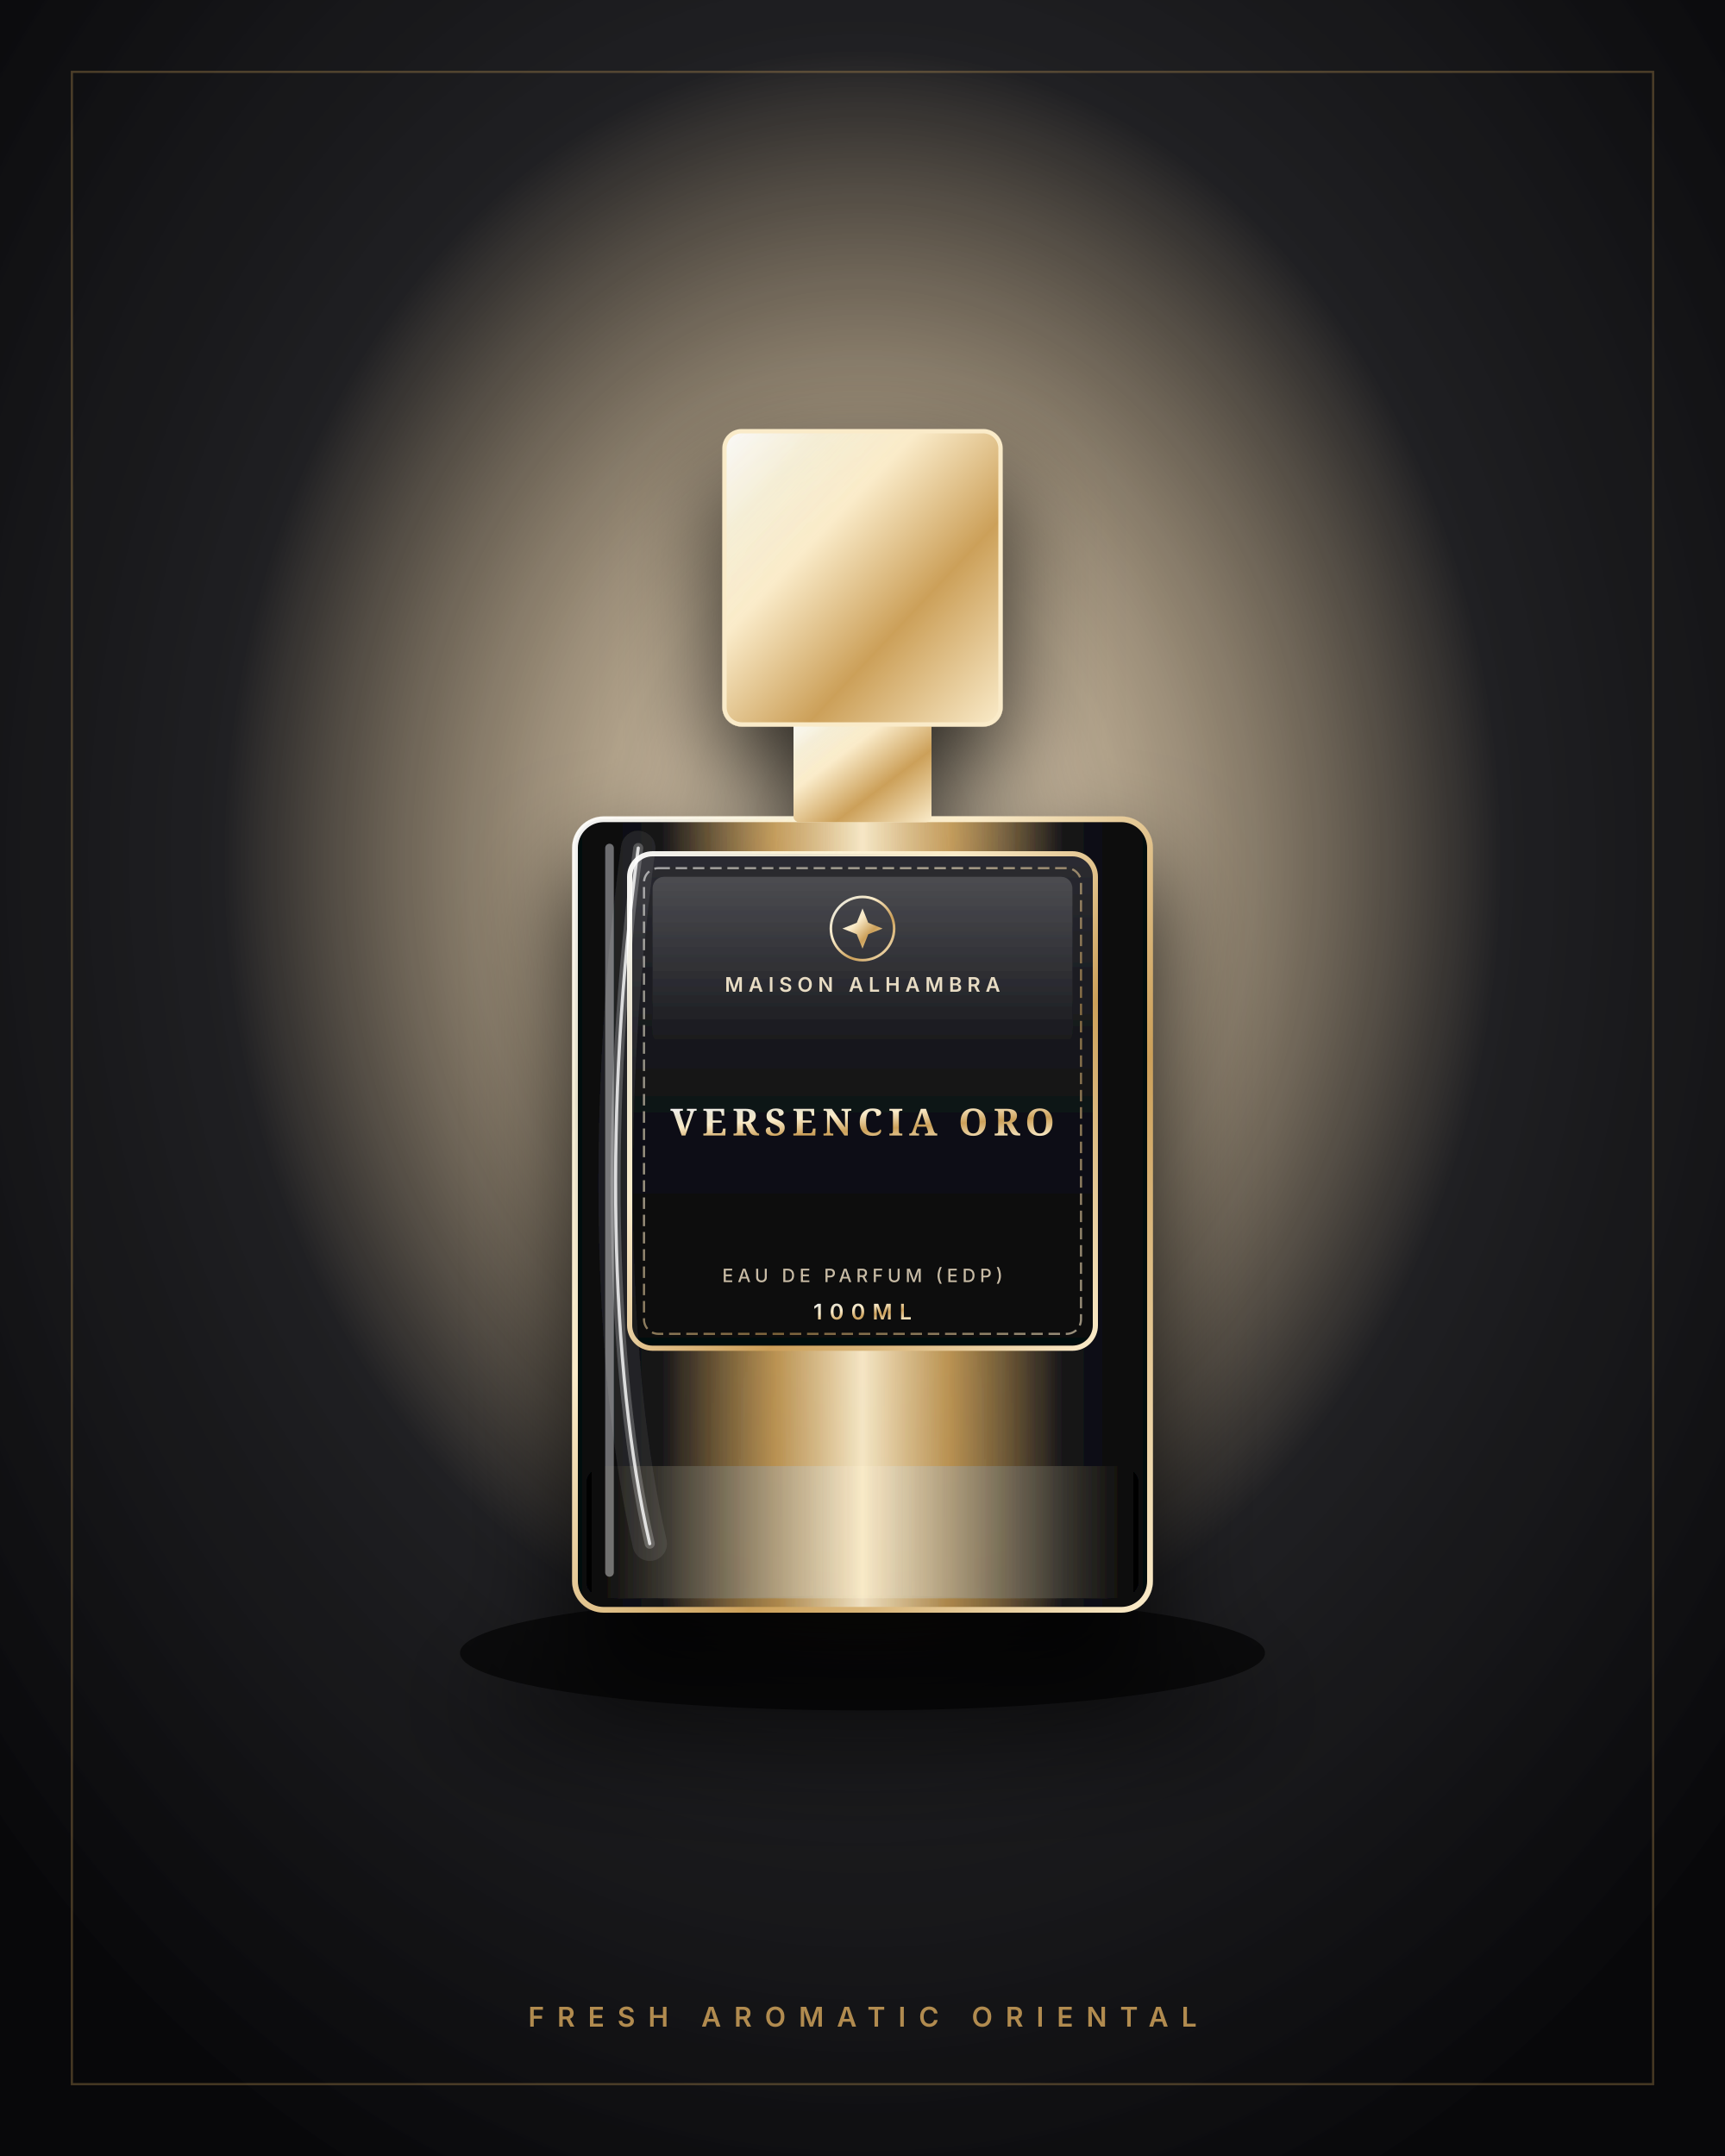
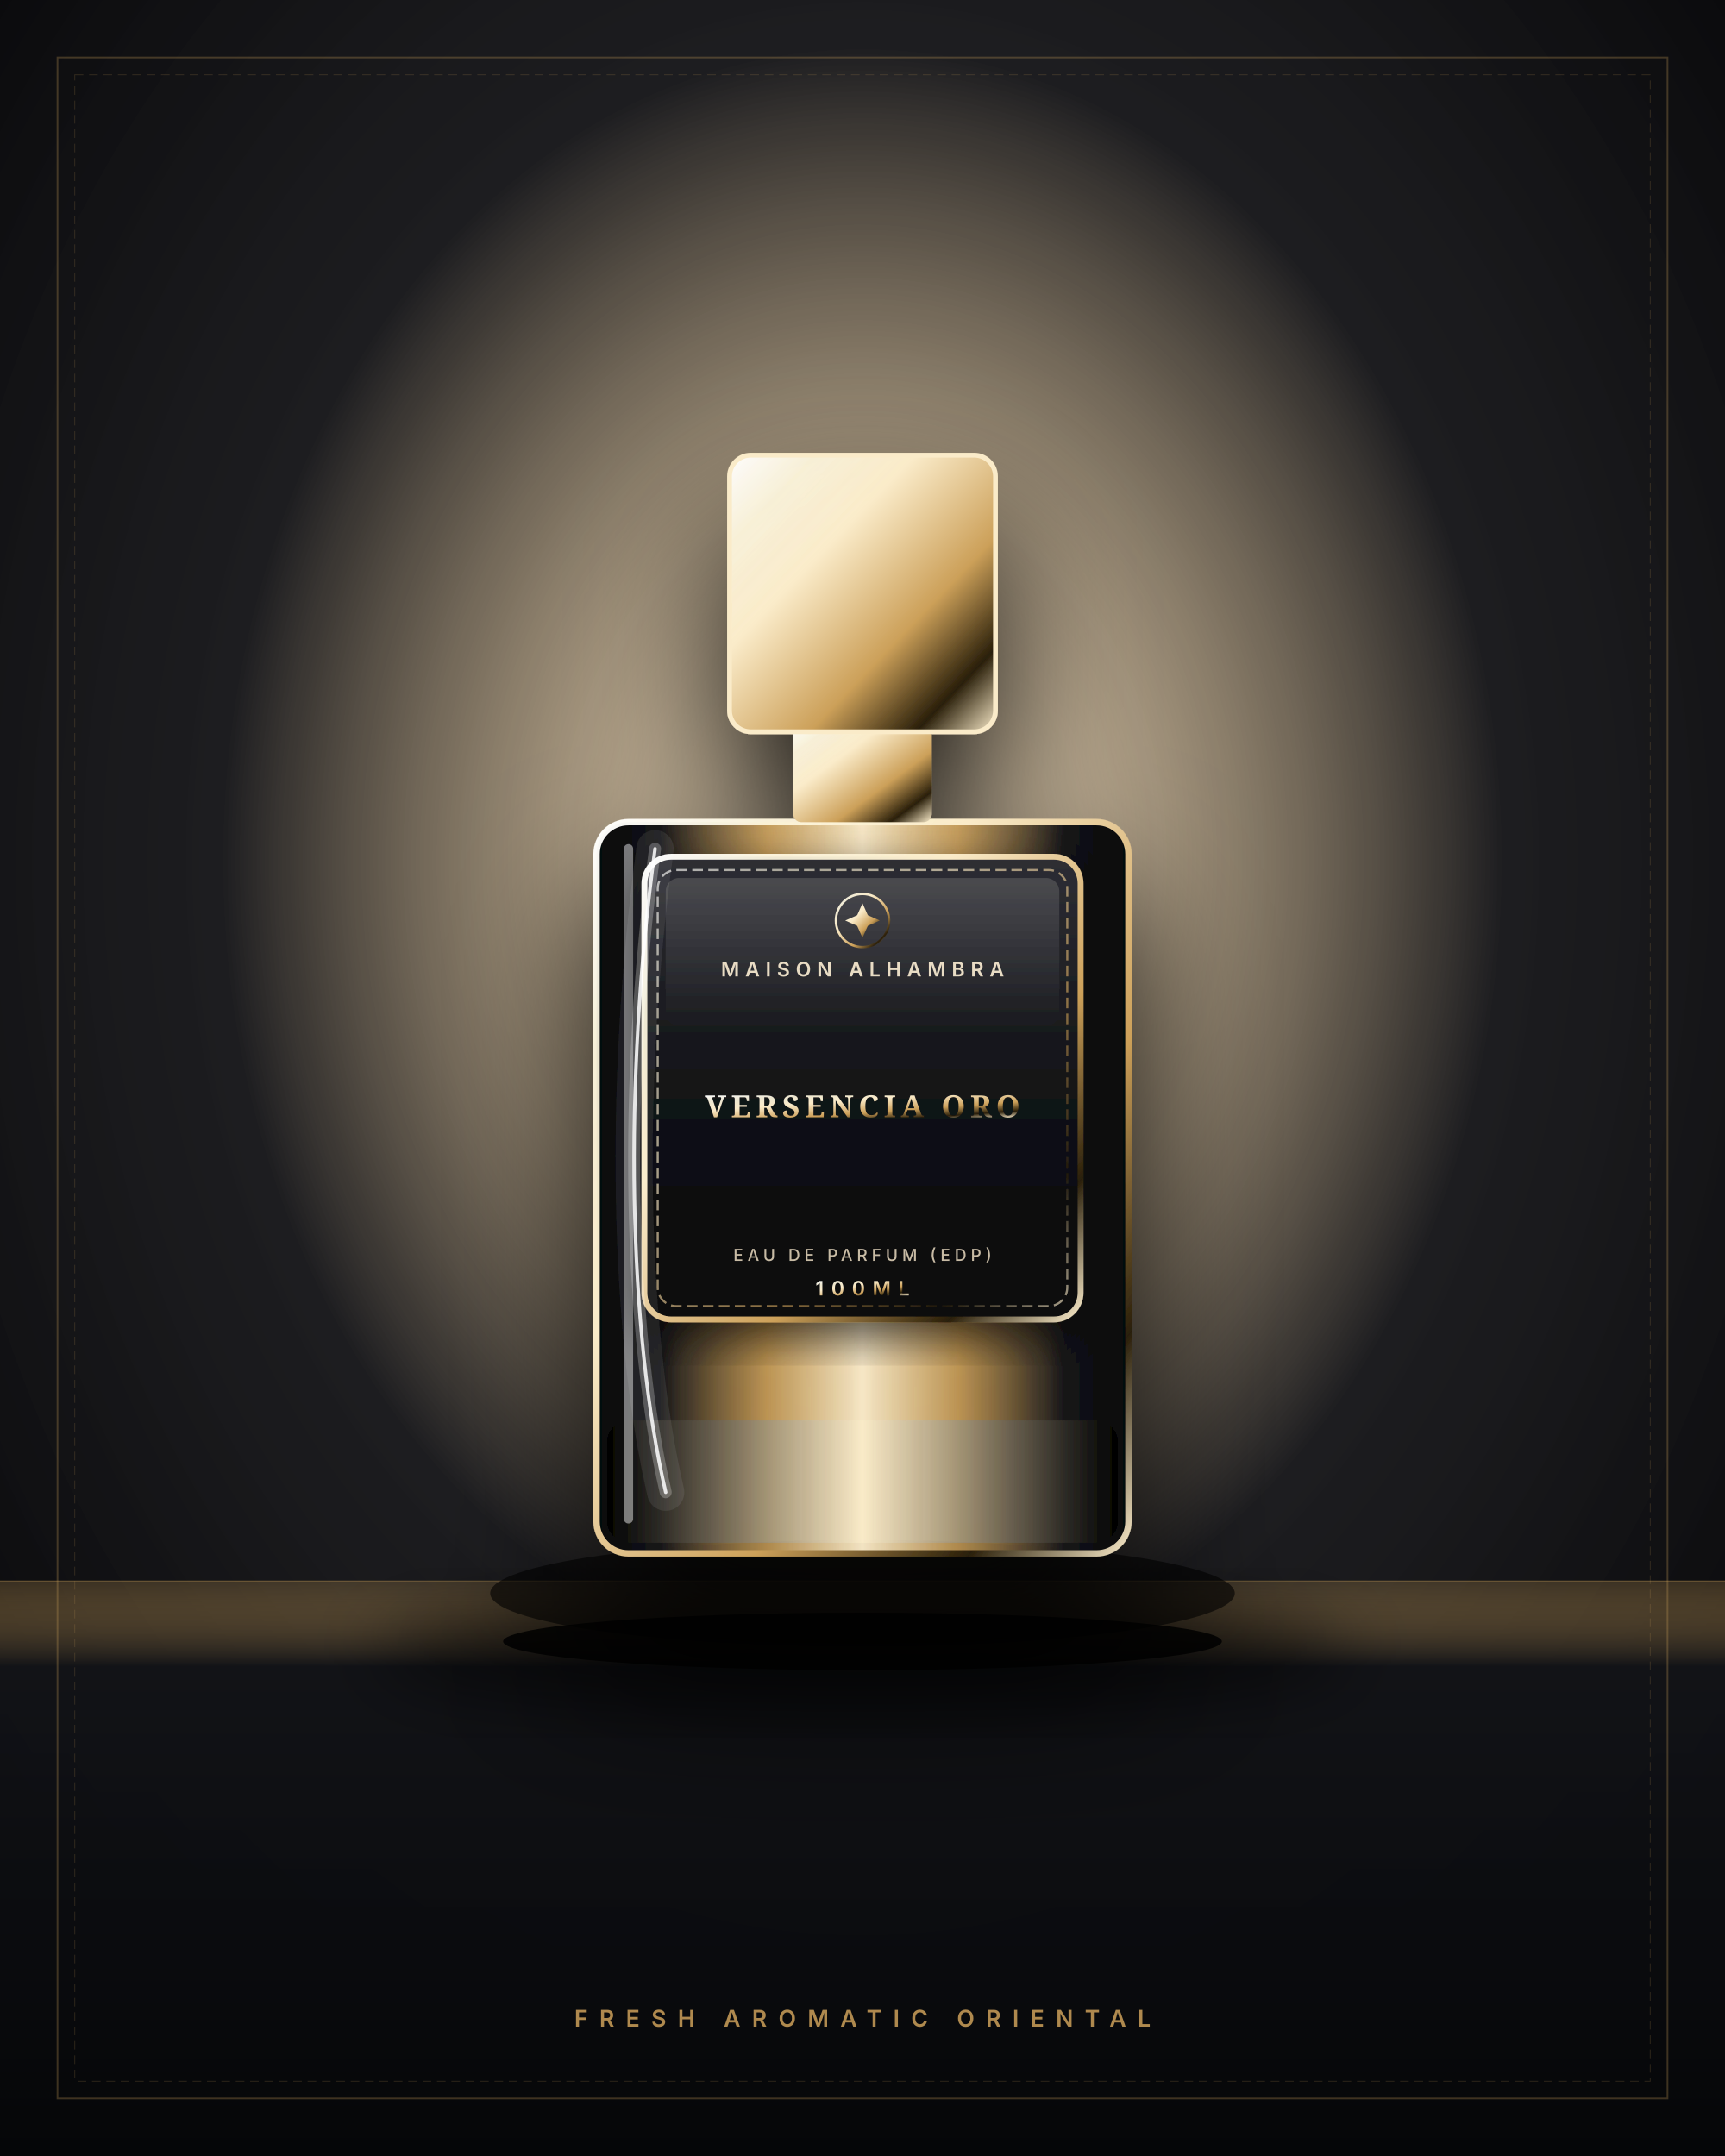
- <svg xmlns="http://www.w3.org/2000/svg" viewBox="0 0 600 750" width="600" height="750">
+ <svg xmlns="http://www.w3.org/2000/svg" viewBox="0 0 1200 1500" width="1200" height="1500">
  <defs>
    <radialGradient id="ambG" cx="50%" cy="40%" r="68%">
-       <stop offset="0%" stop-color="#cca059" stop-opacity="0.32" />
-       <stop offset="55%" stop-color="#151518" stop-opacity="0.95" />
+       <stop offset="0%" stop-color="#cca059" stop-opacity="0.36" />
+       <stop offset="55%" stop-color="#151518" stop-opacity="0.96" />
      <stop offset="100%" stop-color="#08080a" />
    </radialGradient>
+     <linearGradient id="pedestalG" x1="0%" y1="0%" x2="0%" y2="100%">
+       <stop offset="0%" stop-color="#cca059" stop-opacity="0.22" />
+       <stop offset="15%" stop-color="#121317" stop-opacity="0.95" />
+       <stop offset="100%" stop-color="#050608" />
+     </linearGradient>
    <linearGradient id="metalG" x1="0%" y1="0%" x2="100%" y2="100%">
-       <stop offset="0%" stop-color="#ffffff" stop-opacity="0.95" />
-       <stop offset="18%" stop-color="#fff8df" stop-opacity="0.9" />
+       <stop offset="0%" stop-color="#ffffff" stop-opacity="0.98" />
+       <stop offset="16%" stop-color="#fff8df" stop-opacity="0.92" />
      <stop offset="35%" stop-color="#faebc9" />
      <stop offset="65%" stop-color="#cca059" />
+       <stop offset="85%" stop-color="#2a1f0a" />
      <stop offset="100%" stop-color="#faebc9" />
    </linearGradient>
    <linearGradient id="bodyG" x1="0%" y1="0%" x2="100%" y2="0%">
      <stop offset="0%" stop-color="#050609" />
-       <stop offset="15%" stop-color="#151518" />
-       <stop offset="35%" stop-color="#cca059" stop-opacity="0.8" />
-       <stop offset="50%" stop-color="#faebc9" stop-opacity="0.95" />
-       <stop offset="65%" stop-color="#cca059" stop-opacity="0.8" />
-       <stop offset="85%" stop-color="#151518" />
+       <stop offset="12%" stop-color="#151518" />
+       <stop offset="32%" stop-color="#cca059" stop-opacity="0.82" />
+       <stop offset="50%" stop-color="#faebc9" stop-opacity="0.96" />
+       <stop offset="68%" stop-color="#cca059" stop-opacity="0.82" />
+       <stop offset="88%" stop-color="#151518" />
      <stop offset="100%" stop-color="#050609" />
    </linearGradient>
    <linearGradient id="baseG" x1="0%" y1="0%" x2="100%" y2="0%">
-       <stop offset="0%" stop-color="#000000" stop-opacity="0.8" />
-       <stop offset="50%" stop-color="#faebc9" stop-opacity="0.75" />
-       <stop offset="100%" stop-color="#000000" stop-opacity="0.8" />
+       <stop offset="0%" stop-color="#000000" stop-opacity="0.85" />
+       <stop offset="50%" stop-color="#faebc9" stop-opacity="0.8" />
+       <stop offset="100%" stop-color="#000000" stop-opacity="0.85" />
    </linearGradient>
    <linearGradient id="labelG" x1="0%" y1="0%" x2="0%" y2="100%">
-       <stop offset="0%" stop-color="#2b2b31" />
-       <stop offset="50%" stop-color="#111216" />
-       <stop offset="100%" stop-color="#06070a" />
+       <stop offset="0%" stop-color="#2e2e34" />
+       <stop offset="50%" stop-color="#121317" />
+       <stop offset="100%" stop-color="#07080a" />
    </linearGradient>
    <linearGradient id="labelSheen" x1="0%" y1="0%" x2="0%" y2="100%">
-       <stop offset="0%" stop-color="#ffffff" stop-opacity="0.75" />
+       <stop offset="0%" stop-color="#ffffff" stop-opacity="0.8" />
      <stop offset="100%" stop-color="#ffffff" stop-opacity="0" />
    </linearGradient>
+     <filter id="softShadow" x="-20%" y="-20%" width="140%" height="140%">
+       <feGaussianBlur stdDeviation="24" />
+     </filter>
    <filter id="flaconShadow" x="-30%" y="-20%" width="160%" height="150%">
-       <feDropShadow dx="0" dy="18" stdDeviation="18" flood-color="#000000" flood-opacity="0.8" />
+       <feDropShadow dx="0" dy="28" stdDeviation="26" flood-color="#000000" flood-opacity="0.85" />
+     </filter>
+     <filter id="plaqueShadow" x="-10%" y="-10%" width="120%" height="120%">
+       <feDropShadow dx="0" dy="6" stdDeviation="8" flood-color="#000000" flood-opacity="0.65" />
    </filter>
  </defs>
-   <rect width="600" height="750" fill="url(#ambG)" />
-   <rect x="25" y="25" width="550" height="700" fill="none" stroke="#cca059" stroke-width="0.75" opacity="0.32" />
-   <g transform="translate(300, 365)" filter="url(#flaconShadow)">
+   <rect width="1200" height="1500" fill="url(#ambG)" />
+   <rect x="0" y="1100" width="1200" height="400" fill="url(#pedestalG)" />
+   <line x1="0" y1="1100" x2="1200" y2="1100" stroke="#cca059" stroke-width="0.8" opacity="0.35" />
+   <ellipse cx="600" cy="1150" rx="340" ry="42" fill="#000000" opacity="0.5" filter="url(#softShadow)" />
+   <ellipse cx="600" cy="1142" rx="250" ry="20" fill="#000000" opacity="0.85" />
+   <rect x="40" y="40" width="1120" height="1420" fill="none" stroke="#cca059" stroke-width="1.2" opacity="0.28" />
+   <rect x="52" y="52" width="1096" height="1396" fill="none" stroke="#cca059" stroke-width="0.6" stroke-dasharray="6,4" opacity="0.18" />
+   <g transform="translate(600, 720) scale(1.85)" filter="url(#flaconShadow)">
    <ellipse cx="0" cy="210" rx="140" ry="20" fill="#000000" opacity="0.6" />
-     <rect x="-100" y="-80" width="200" height="275" rx="10" fill="url(#bodyG)" stroke="url(#metalG)" stroke-width="2" />
-     <rect x="-96" y="145" width="192" height="46" rx="6" fill="url(#baseG)" opacity="0.95" />
-     <line x1="-88" y1="-70" x2="-88" y2="182" stroke="#ffffff" stroke-width="3" stroke-linecap="round" opacity="0.4" />
-     <rect x="-81.0" y="-68.0" width="162" height="172" rx="8" fill="url(#labelG)" stroke="url(#metalG)" stroke-width="1.8" />
-     <rect x="-76.0" y="-63.0" width="152" height="162" rx="5" fill="none" stroke="url(#metalG)" stroke-width="0.75" stroke-dasharray="4,2" opacity="0.6" />
-     <rect x="-73.0" y="-60.0" width="146" height="58.5" rx="4" fill="url(#labelSheen)" opacity="0.22" />
-     <g transform="translate(0, -42.0)">
-       <circle cx="0" cy="0" r="11" fill="none" stroke="url(#metalG)" stroke-width="0.9" />
-       <polygon points="0,-7 2,-2 7,0 2,2 0,7 -2,2 -7,0 -2,-2" fill="url(#metalG)" />
+     <rect x="-100" y="-80" width="200" height="275" rx="12" fill="url(#bodyG)" stroke="url(#metalG)" stroke-width="2.4" />
+     <rect x="-96" y="145" width="192" height="46" rx="8" fill="url(#baseG)" opacity="0.95" />
+     <line x1="-88" y1="-70" x2="-88" y2="182" stroke="#ffffff" stroke-width="3.5" stroke-linecap="round" opacity="0.45" />
+     <g filter="url(#plaqueShadow)">
+       <rect x="-82.0" y="-67.0" width="164" height="174" rx="10" fill="url(#labelG)" stroke="url(#metalG)" stroke-width="2.2" />
+       <rect x="-77.0" y="-62.0" width="154" height="164" rx="7" fill="none" stroke="url(#metalG)" stroke-width="0.8" stroke-dasharray="4,2" opacity="0.65" />
+       <rect x="-74.0" y="-59.0" width="148" height="55.7" rx="5" fill="url(#labelSheen)" opacity="0.18" />
+       <g transform="translate(0, -43.0)">
+         <circle cx="0" cy="0" r="10" fill="none" stroke="url(#metalG)" stroke-width="0.9" />
+         <polygon points="0,-6.5 2,-2 6.5,0 2,2 0,6.5 -2,2 -6.5,0 -2,-2" fill="url(#metalG)" />
+       </g>
+       <text x="0" y="-22.0" font-family="'Inter', sans-serif" font-size="7.5" font-weight="600" letter-spacing="2.2" fill="#e8dcc4" text-anchor="middle">MAISON ALHAMBRA</text>
+       <line x1="-64.0" y1="-14.0" x2="64.0" y2="-14.0" stroke="url(#metalG)" stroke-width="0.6" opacity="0.55" />
+       <text x="0" y="31.0" font-family="'Cinzel', serif" font-size="11.5" font-weight="700" letter-spacing="1.8" fill="url(#metalG)" text-anchor="middle">VERSENCIA ORO</text>
+       <line x1="-60.0" y1="71.0" x2="60.0" y2="71.0" stroke="url(#metalG)" stroke-width="0.6" opacity="0.55" />
+       <text x="0" y="85.0" font-family="'Inter', sans-serif" font-size="6.2" font-weight="500" letter-spacing="1.6" fill="#c8bba4" text-anchor="middle">EAU DE PARFUM (EDP)</text>
+       <text x="0" y="98.0" font-family="'Inter', sans-serif" font-size="7.5" font-weight="600" letter-spacing="2.8" fill="url(#metalG)" text-anchor="middle">100ML</text>
    </g>
-     <text x="0" y="-20.0" font-family="'Inter', sans-serif" font-size="7" font-weight="600" letter-spacing="1.8" fill="#e8dcc4" text-anchor="middle">MAISON ALHAMBRA</text>
-     <line x1="-61.0" y1="-12.0" x2="61.0" y2="-12.0" stroke="url(#metalG)" stroke-width="0.6" opacity="0.5" />
-     <text x="0" y="30" font-family="'Cinzel', serif" font-size="13" font-weight="700" letter-spacing="2" fill="url(#metalG)" text-anchor="middle">VERSENCIA ORO</text>
-     <line x1="-57.0" y1="66.0" x2="57.0" y2="66.0" stroke="url(#metalG)" stroke-width="0.6" opacity="0.5" />
-     <text x="0" y="81.0" font-family="'Inter', sans-serif" font-size="6.4" font-weight="500" letter-spacing="1.5" fill="#c8bba4" text-anchor="middle">EAU DE PARFUM (EDP)</text>
-     <text x="0" y="94.0" font-family="'Inter', sans-serif" font-size="7.5" font-weight="600" letter-spacing="2.5" fill="url(#metalG)" text-anchor="middle">100ML</text>
-     <rect x="-24" y="-115" width="48" height="36" rx="2" fill="url(#metalG)" />
-     <rect x="-48" y="-215" width="96" height="102" rx="6" fill="url(#metalG)" stroke="#faebc9" stroke-width="1.5" />
-     <path d="M-78,-70 C-90,18 -88,112 -74,172" fill="none" stroke="#ffffff" stroke-width="12" stroke-linecap="round" opacity="0.08" />
-     <path d="M-78,-70 C-90,18 -88,112 -74,172" fill="none" stroke="#ffffff" stroke-width="3.5" stroke-linecap="round" opacity="0.22" />
-     <path d="M-78,-70 C-90,18 -88,112 -74,172" fill="none" stroke="#ffffff" stroke-width="1.1" stroke-linecap="round" opacity="0.8" />
+     <rect x="-26" y="-118" width="52" height="38" rx="3" fill="url(#metalG)" />
+     <rect x="-50" y="-218" width="100" height="104" rx="8" fill="url(#metalG)" stroke="#faebc9" stroke-width="1.8" />
+     <path d="M-78,-70 C-90,18 -88,112 -74,172" fill="none" stroke="#ffffff" stroke-width="14" stroke-linecap="round" opacity="0.08" />
+     <path d="M-78,-70 C-90,18 -88,112 -74,172" fill="none" stroke="#ffffff" stroke-width="4.5" stroke-linecap="round" opacity="0.24" />
+     <path d="M-78,-70 C-90,18 -88,112 -74,172" fill="none" stroke="#ffffff" stroke-width="1.3" stroke-linecap="round" opacity="0.85" />
  </g>
-   <text x="300" y="705" font-family="'Inter', sans-serif" font-size="9.5" font-weight="600" letter-spacing="4.5" fill="#cca059" opacity="0.85" text-anchor="middle">FRESH AROMATIC ORIENTAL</text>
+   <text x="600" y="1410" font-family="'Inter', sans-serif" font-size="16" font-weight="600" letter-spacing="8" fill="#cca059" opacity="0.85" text-anchor="middle">FRESH AROMATIC ORIENTAL</text>
</svg>
